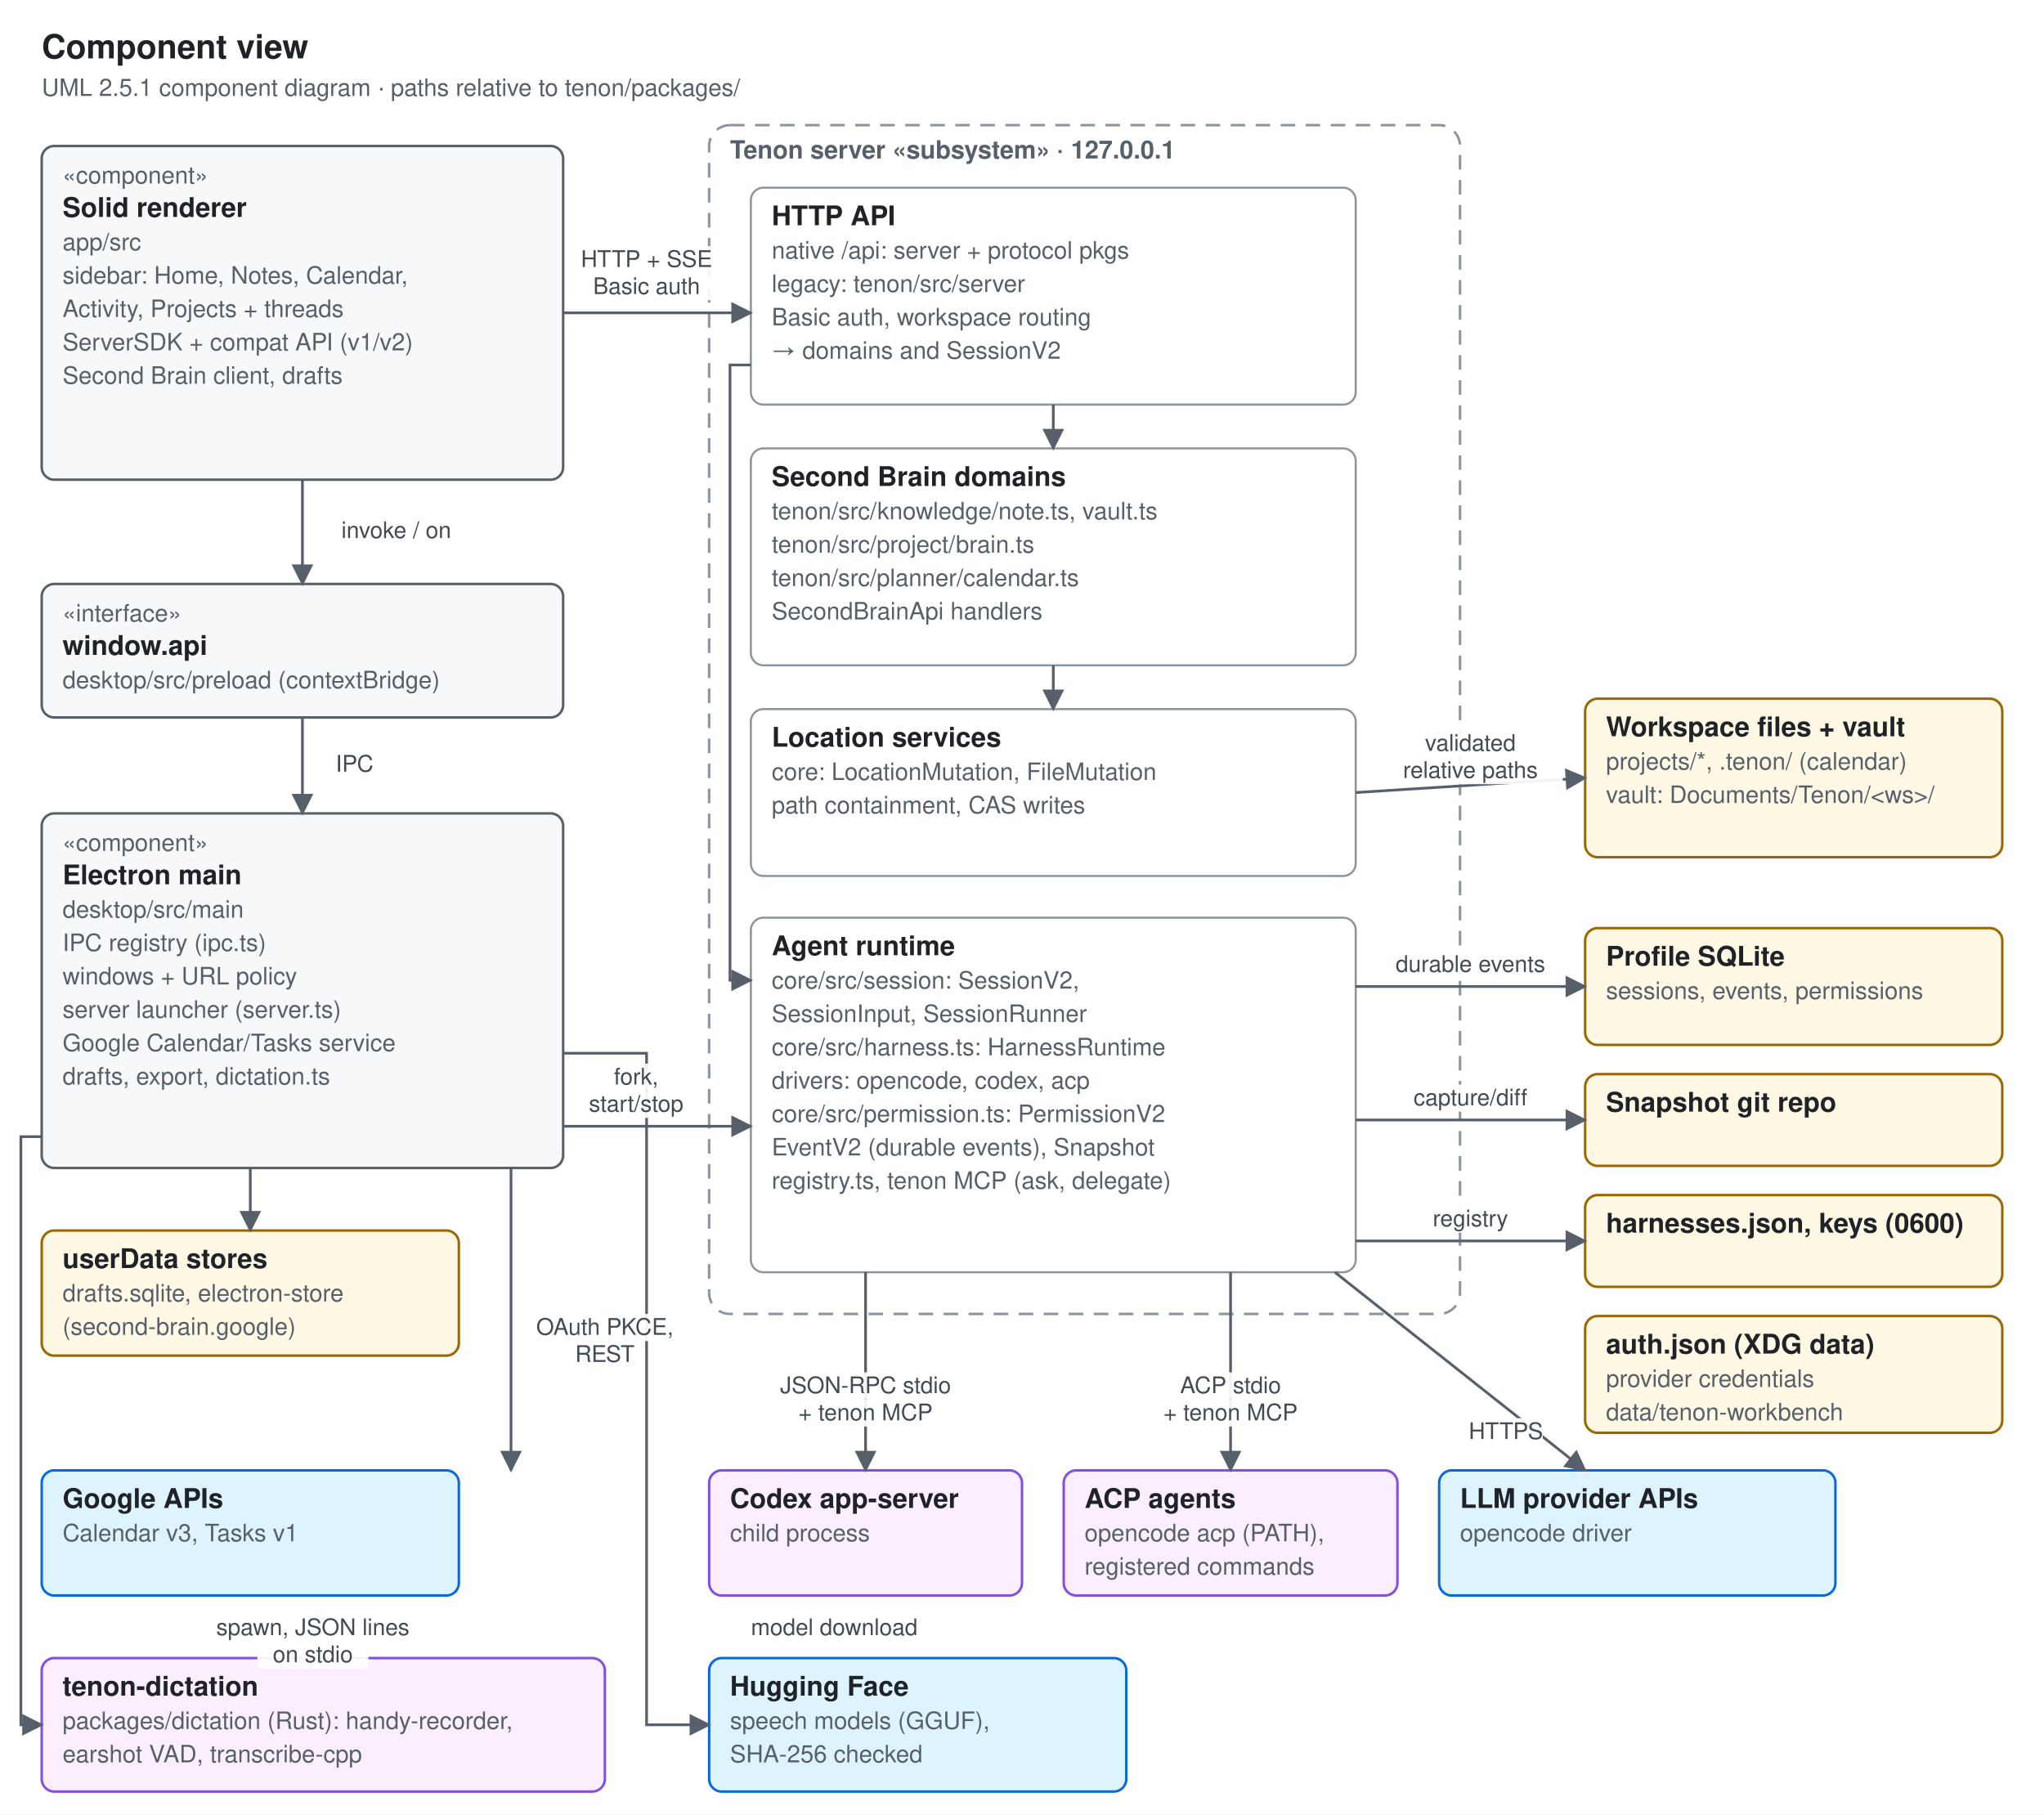
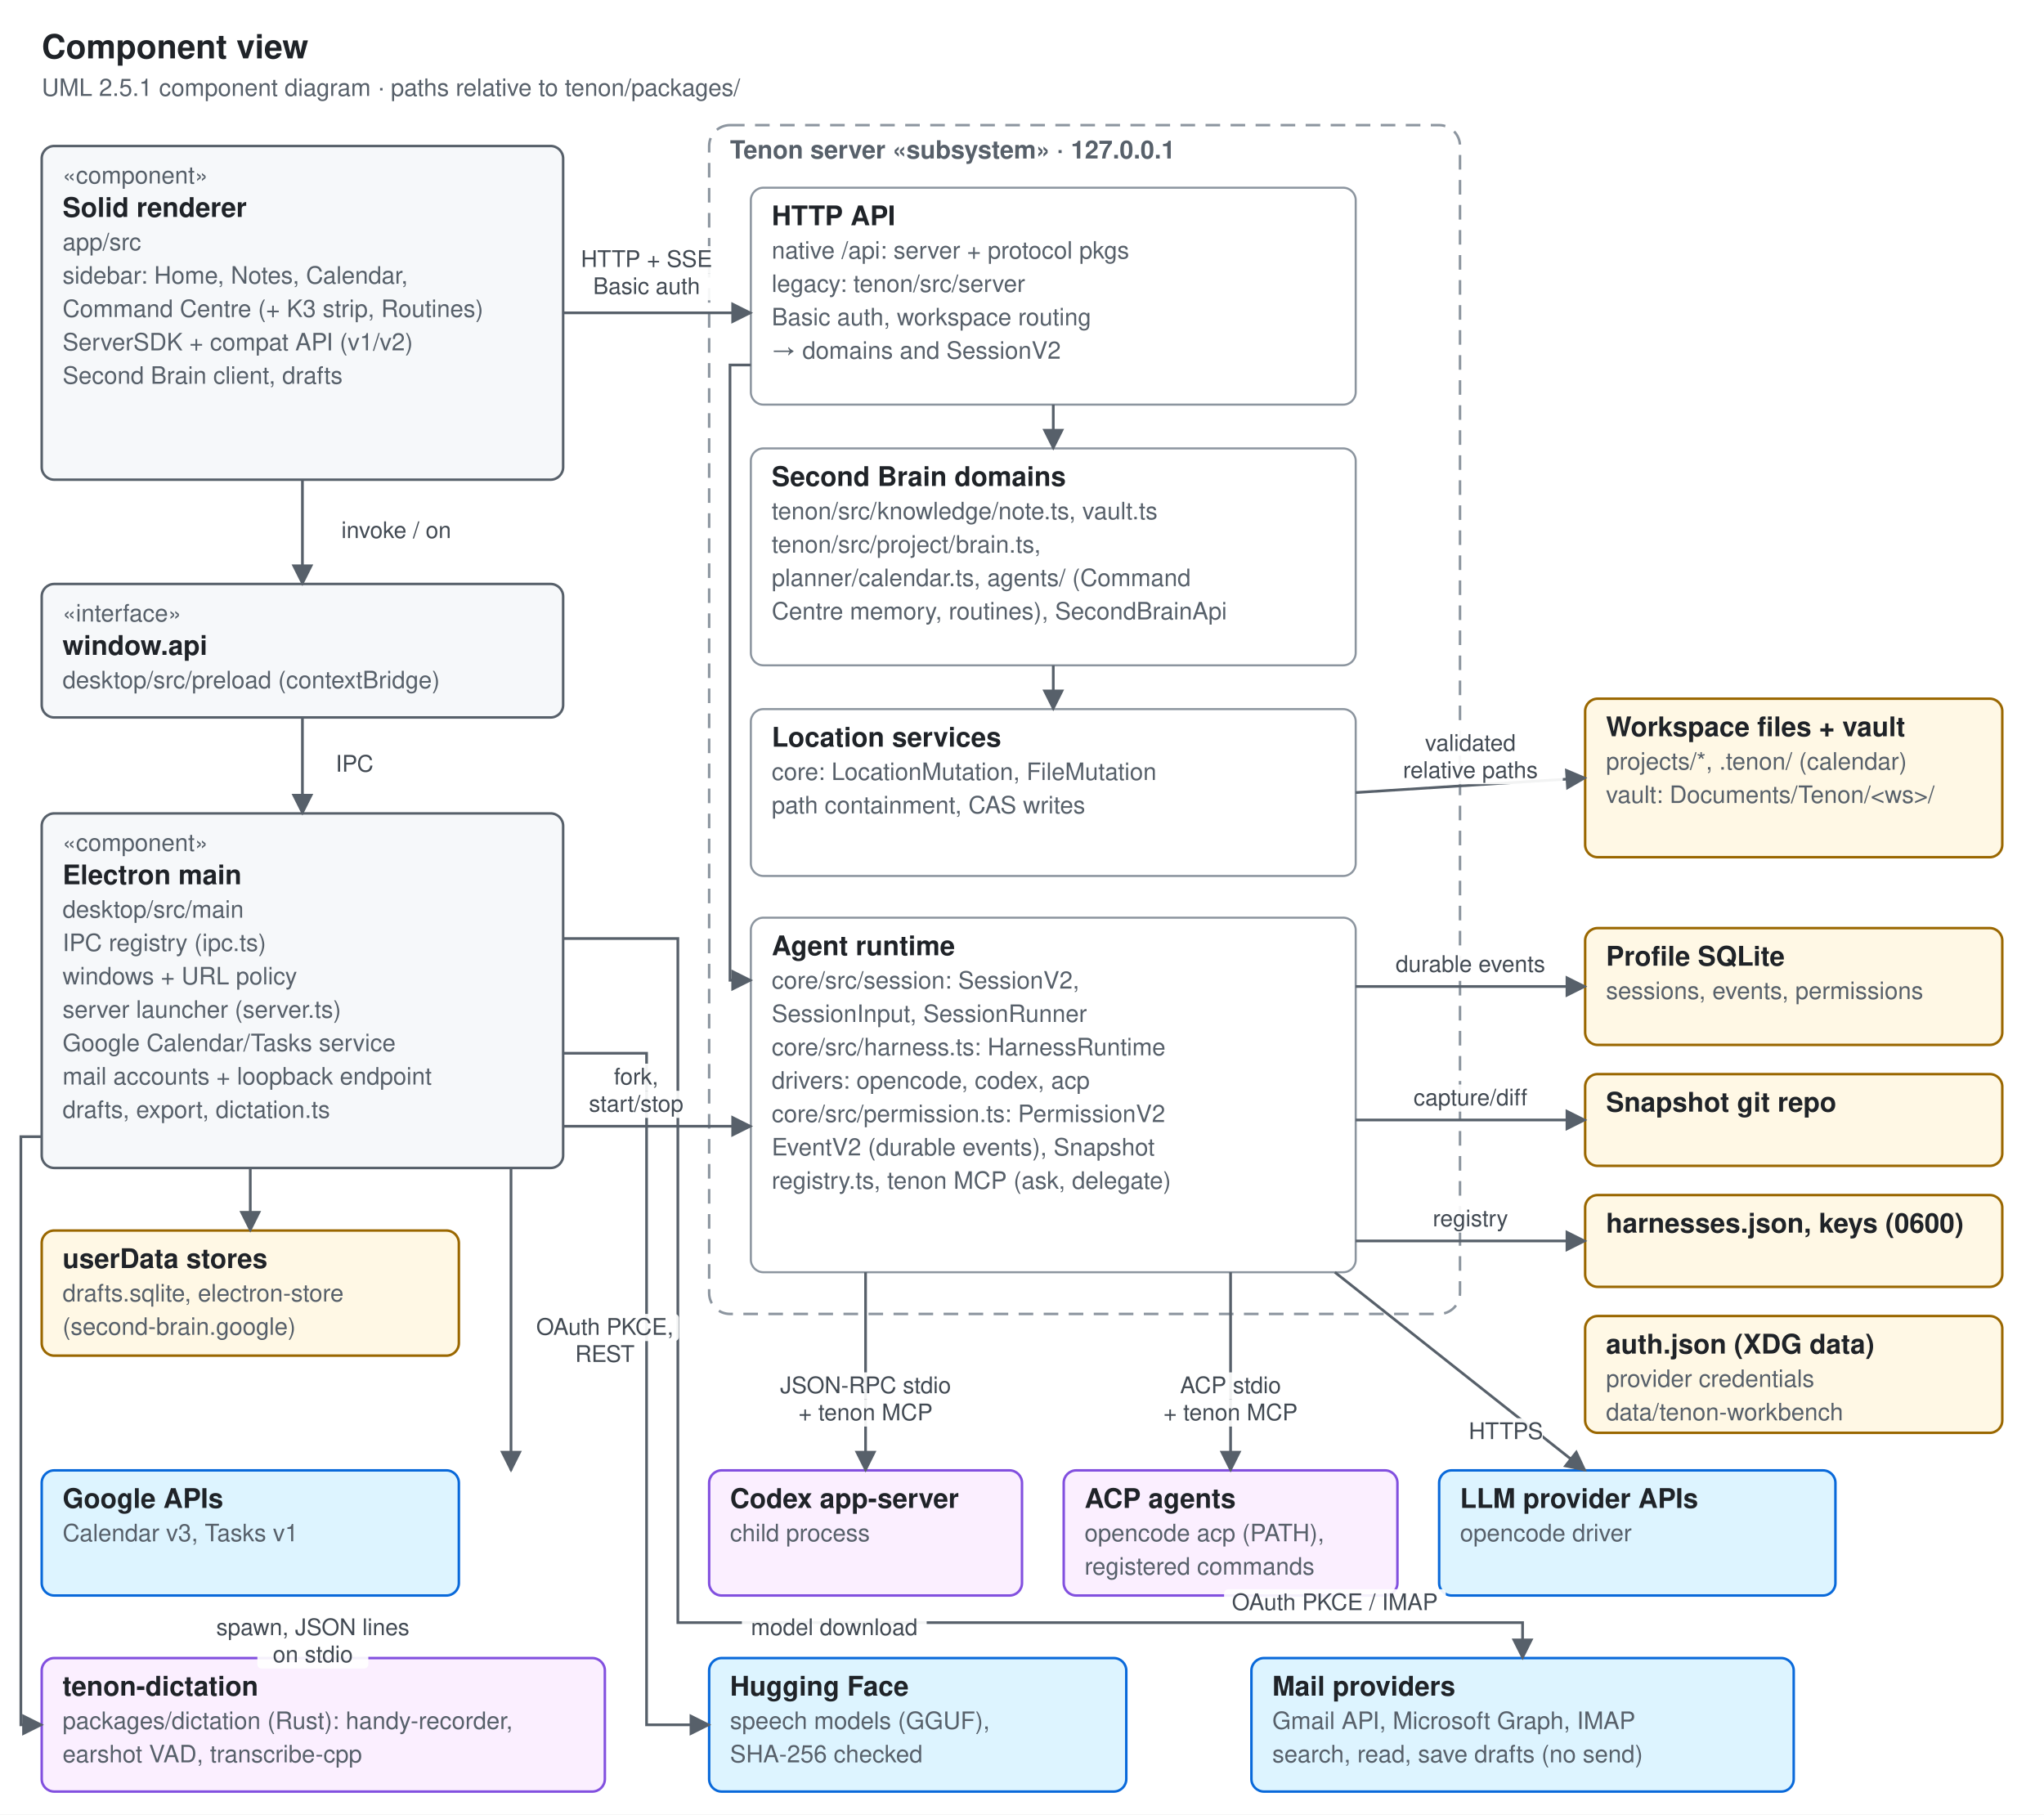
<svg xmlns="http://www.w3.org/2000/svg" viewBox="0 0 980 870" width="980" height="870" role="img" aria-labelledby="title desc">
  <style>
  .bg{fill:#ffffff}
  text{font-family:ui-sans-serif,system-ui,-apple-system,"Segoe UI",Helvetica,Arial,sans-serif;font-size:13px;fill:#1f2328}
  .t{font-weight:600}
  .s{font-size:11.5px;fill:#57606a}
  .h{font-size:16px;font-weight:600}
  .lbl{font-size:11px;fill:#424a53}
  .lblbg{fill:#ffffff;opacity:.92}
  .box{fill:#f6f8fa;stroke:#57606a;stroke-width:1.2}
  .sub{fill:#ffffff;stroke:#8c959f;stroke-width:1}
  .store{fill:#fff8e5;stroke:#9a6700;stroke-width:1.2}
  .ext{fill:#ddf4ff;stroke:#0969da;stroke-width:1.2}
  .proc{fill:#fbefff;stroke:#8250df;stroke-width:1.2}
  .zone{fill:none;stroke:#8c959f;stroke-width:1.2;stroke-dasharray:7 5}
  .zonet{font-size:12px;font-weight:600;fill:#57606a}
  .gapz{fill:#fff1f0;stroke:#cf222e;stroke-width:1.2}
  .e{fill:none;stroke:#57606a;stroke-width:1.3}
  .d{stroke-dasharray:5 4}
  .r{stroke:#cf222e}
  .sens{stroke:#bc4c00;stroke-width:2}
  .ah{fill:#57606a}
  .ahr{fill:#cf222e}
  .ahs{fill:#bc4c00}
  .life{stroke:#8c959f;stroke-width:1;stroke-dasharray:4 4}
  .act{fill:#eaeef2;stroke:#57606a;stroke-width:1}
  .frag{fill:none;stroke:#8c959f;stroke-width:1}
  .fragt{fill:#eaeef2;stroke:#8c959f;stroke-width:1}
  .dot{fill:#1f2328}
  .ring{fill:none;stroke:#1f2328;stroke-width:1.5}
  .dia{fill:#ffffff;stroke:#57606a;stroke-width:1.2}
  .bar{fill:#1f2328}
  @media (prefers-color-scheme: dark){
    .bg{fill:#0d1117}
    text{fill:#e6edf3}
    .s{fill:#9198a1} .lbl{fill:#c9d1d9} .lblbg{fill:#0d1117}
    .box{fill:#161b22;stroke:#8b949e} .sub{fill:#0d1117;stroke:#6e7681}
    .store{fill:#2b2111;stroke:#d29922} .ext{fill:#0c2d4a;stroke:#4493f8}
    .proc{fill:#271a3d;stroke:#ab7df8}
    .zone{stroke:#6e7681} .zonet{fill:#9198a1}
    .gapz{fill:#3a1517;stroke:#f85149}
    .e{stroke:#9198a1} .r{stroke:#f85149} .sens{stroke:#f0883e}
    .ah{fill:#9198a1} .ahr{fill:#f85149} .ahs{fill:#f0883e}
    .life{stroke:#6e7681} .act{fill:#21262d;stroke:#8b949e}
    .frag{stroke:#6e7681} .fragt{fill:#21262d;stroke:#6e7681}
    .dot{fill:#e6edf3} .ring{stroke:#e6edf3} .dia{fill:#0d1117;stroke:#8b949e} .bar{fill:#e6edf3}
  }
</style>
  <defs>
    <marker id="a" viewBox="0 0 10 10" refX="9" refY="5" markerWidth="8" markerHeight="8" orient="auto-start-reverse">
      <path class="ah" d="M0,0 L10,5 L0,10 z" />
    </marker>
    <marker id="ar" viewBox="0 0 10 10" refX="9" refY="5" markerWidth="8" markerHeight="8" orient="auto-start-reverse">
      <path class="ahr" d="M0,0 L10,5 L0,10 z" />
    </marker>
    <marker id="as" viewBox="0 0 10 10" refX="9" refY="5" markerWidth="8" markerHeight="8" orient="auto-start-reverse">
      <path class="ahs" d="M0,0 L10,5 L0,10 z" />
    </marker>
    <marker id="o" viewBox="0 0 10 10" refX="9" refY="5" markerWidth="9" markerHeight="9" orient="auto-start-reverse">
      <path class="e" d="M0,0 L10,5 L0,10" />
    </marker>
    <marker id="dm" viewBox="0 0 12 12" refX="1" refY="6" markerWidth="11" markerHeight="11" orient="auto-start-reverse">
      <path class="bar" d="M1,6 L6,1 L11,6 L6,11 z" />
    </marker>
  </defs>
  <rect class="bg" x="0" y="0" width="980" height="870" />
  <text x="20" y="28" text-anchor="start" class="h">Component view</text>
  <text x="20" y="46" text-anchor="start" class="s">UML 2.5.1 component diagram · paths relative to tenon/packages/</text>
  <rect class="box" x="20" y="70" width="250" height="160" rx="6" />
  <text x="30" y="88" text-anchor="start" class="s">«component»</text>
  <text x="30" y="104" text-anchor="start" class="t">Solid renderer</text>
  <text x="30" y="120" text-anchor="start" class="s">app/src</text>
  <text x="30" y="136" text-anchor="start" class="s">sidebar: Home, Notes, Calendar,</text>
-   <text x="30" y="152" text-anchor="start" class="s">Activity, Projects + threads</text>
+   <text x="30" y="152" text-anchor="start" class="s">Command Centre (+ K3 strip, Routines)</text>
  <text x="30" y="168" text-anchor="start" class="s">ServerSDK + compat API (v1/v2)</text>
  <text x="30" y="184" text-anchor="start" class="s">Second Brain client, drafts</text>
  <rect class="box" x="20" y="280" width="250" height="64" rx="6" />
  <text x="30" y="298" text-anchor="start" class="s">«interface»</text>
  <text x="30" y="314" text-anchor="start" class="t">window.api</text>
  <text x="30" y="330" text-anchor="start" class="s">desktop/src/preload (contextBridge)</text>
  <rect class="box" x="20" y="390" width="250" height="170" rx="6" />
  <text x="30" y="408" text-anchor="start" class="s">«component»</text>
  <text x="30" y="424" text-anchor="start" class="t">Electron main</text>
  <text x="30" y="440" text-anchor="start" class="s">desktop/src/main</text>
  <text x="30" y="456" text-anchor="start" class="s">IPC registry (ipc.ts)</text>
  <text x="30" y="472" text-anchor="start" class="s">windows + URL policy</text>
  <text x="30" y="488" text-anchor="start" class="s">server launcher (server.ts)</text>
  <text x="30" y="504" text-anchor="start" class="s">Google Calendar/Tasks service</text>
-   <text x="30" y="520" text-anchor="start" class="s">drafts, export, dictation.ts</text>
+   <text x="30" y="520" text-anchor="start" class="s">mail accounts + loopback endpoint</text>
+   <text x="30" y="536" text-anchor="start" class="s">drafts, export, dictation.ts</text>
  <rect class="store" x="20" y="590" width="200" height="60" rx="6" />
  <text x="30" y="608" text-anchor="start" class="t">userData stores</text>
  <text x="30" y="624" text-anchor="start" class="s">drafts.sqlite, electron-store</text>
  <text x="30" y="640" text-anchor="start" class="s">(second-brain.google)</text>
  <rect class="zone" x="340" y="60" width="360" height="570" rx="10" />
  <text x="350" y="76" text-anchor="start" class="zonet">Tenon server «subsystem» · 127.0.0.1</text>
  <rect class="sub" x="360" y="90" width="290" height="104" rx="6" />
  <text x="370" y="108" text-anchor="start" class="t">HTTP API</text>
  <text x="370" y="124" text-anchor="start" class="s">native /api: server + protocol pkgs</text>
  <text x="370" y="140" text-anchor="start" class="s">legacy: tenon/src/server</text>
  <text x="370" y="156" text-anchor="start" class="s">Basic auth, workspace routing</text>
  <text x="370" y="172" text-anchor="start" class="s">→ domains and SessionV2</text>
  <rect class="sub" x="360" y="215" width="290" height="104" rx="6" />
  <text x="370" y="233" text-anchor="start" class="t">Second Brain domains</text>
  <text x="370" y="249" text-anchor="start" class="s">tenon/src/knowledge/note.ts, vault.ts</text>
-   <text x="370" y="265" text-anchor="start" class="s">tenon/src/project/brain.ts</text>
-   <text x="370" y="281" text-anchor="start" class="s">tenon/src/planner/calendar.ts</text>
-   <text x="370" y="297" text-anchor="start" class="s">SecondBrainApi handlers</text>
+   <text x="370" y="265" text-anchor="start" class="s">tenon/src/project/brain.ts,</text>
+   <text x="370" y="281" text-anchor="start" class="s">planner/calendar.ts, agents/ (Command</text>
+   <text x="370" y="297" text-anchor="start" class="s">Centre memory, routines), SecondBrainApi</text>
  <rect class="sub" x="360" y="340" width="290" height="80" rx="6" />
  <text x="370" y="358" text-anchor="start" class="t">Location services</text>
  <text x="370" y="374" text-anchor="start" class="s">core: LocationMutation, FileMutation</text>
  <text x="370" y="390" text-anchor="start" class="s">path containment, CAS writes</text>
  <rect class="sub" x="360" y="440" width="290" height="170" rx="6" />
  <text x="370" y="458" text-anchor="start" class="t">Agent runtime</text>
  <text x="370" y="474" text-anchor="start" class="s">core/src/session: SessionV2,</text>
  <text x="370" y="490" text-anchor="start" class="s">SessionInput, SessionRunner</text>
  <text x="370" y="506" text-anchor="start" class="s">core/src/harness.ts: HarnessRuntime</text>
  <text x="370" y="522" text-anchor="start" class="s">drivers: opencode, codex, acp</text>
  <text x="370" y="538" text-anchor="start" class="s">core/src/permission.ts: PermissionV2</text>
  <text x="370" y="554" text-anchor="start" class="s">EventV2 (durable events), Snapshot</text>
  <text x="370" y="570" text-anchor="start" class="s">registry.ts, tenon MCP (ask, delegate)</text>
  <rect class="store" x="760" y="335" width="200" height="76" rx="6" />
  <text x="770" y="353" text-anchor="start" class="t">Workspace files + vault</text>
  <text x="770" y="369" text-anchor="start" class="s">projects/*, .tenon/ (calendar)</text>
  <text x="770" y="385" text-anchor="start" class="s">vault: Documents/Tenon/&lt;ws&gt;/</text>
  <rect class="store" x="760" y="445" width="200" height="56" rx="6" />
  <text x="770" y="463" text-anchor="start" class="t">Profile SQLite</text>
  <text x="770" y="479" text-anchor="start" class="s">sessions, events, permissions</text>
  <rect class="store" x="760" y="515" width="200" height="44" rx="6" />
  <text x="770" y="533" text-anchor="start" class="t">Snapshot git repo</text>
  <rect class="store" x="760" y="573" width="200" height="44" rx="6" />
  <text x="770" y="591" text-anchor="start" class="t">harnesses.json, keys (0600)</text>
  <rect class="store" x="760" y="631" width="200" height="56" rx="6" />
  <text x="770" y="649" text-anchor="start" class="t">auth.json (XDG data)</text>
  <text x="770" y="665" text-anchor="start" class="s">provider credentials</text>
  <text x="770" y="681" text-anchor="start" class="s">data/tenon-workbench</text>
  <rect class="ext" x="20" y="705" width="200" height="60" rx="6" />
  <text x="30" y="723" text-anchor="start" class="t">Google APIs</text>
  <text x="30" y="739" text-anchor="start" class="s">Calendar v3, Tasks v1</text>
  <rect class="proc" x="340" y="705" width="150" height="60" rx="6" />
  <text x="350" y="723" text-anchor="start" class="t">Codex app-server</text>
  <text x="350" y="739" text-anchor="start" class="s">child process</text>
  <rect class="proc" x="510" y="705" width="160" height="60" rx="6" />
  <text x="520" y="723" text-anchor="start" class="t">ACP agents</text>
  <text x="520" y="739" text-anchor="start" class="s">opencode acp (PATH),</text>
  <text x="520" y="755" text-anchor="start" class="s">registered commands</text>
  <rect class="ext" x="690" y="705" width="190" height="60" rx="6" />
  <text x="700" y="723" text-anchor="start" class="t">LLM provider APIs</text>
  <text x="700" y="739" text-anchor="start" class="s">opencode driver</text>
  <path class="e " d="M145,230 L145,280" marker-end="url(#a)" />
  <path class="e " d="M145,344 L145,390" marker-end="url(#a)" />
  <path class="e " d="M120,560 L120,590" marker-end="url(#a)" />
  <path class="e " d="M245,560 L245,705" marker-end="url(#a)" />
  <path class="e " d="M270,150 L360,150" marker-end="url(#a)" />
  <path class="e " d="M270,540 L360,540" marker-end="url(#a)" />
  <path class="e " d="M505,194 L505,215" marker-end="url(#a)" />
  <path class="e " d="M505,319 L505,340" marker-end="url(#a)" />
  <path class="e " d="M360,175 L350,175 L350,470 L360,470" marker-end="url(#a)" />
  <path class="e " d="M650,380 L760,373" marker-end="url(#a)" />
  <path class="e " d="M650,473 L760,473" marker-end="url(#a)" />
  <path class="e " d="M650,537 L760,537" marker-end="url(#a)" />
  <path class="e " d="M650,595 L760,595" marker-end="url(#a)" />
  <path class="e " d="M415,610 L415,705" marker-end="url(#a)" />
  <path class="e " d="M590,610 L590,705" marker-end="url(#a)" />
  <path class="e " d="M640,610 L760,705" marker-end="url(#a)" />
  <rect class="proc" x="20" y="795" width="270" height="64" rx="6" />
  <text x="30" y="813" text-anchor="start" class="t">tenon-dictation</text>
  <text x="30" y="829" text-anchor="start" class="s">packages/dictation (Rust): handy-recorder,</text>
  <text x="30" y="845" text-anchor="start" class="s">earshot VAD, transcribe-cpp</text>
  <rect class="ext" x="340" y="795" width="200" height="64" rx="6" />
  <text x="350" y="813" text-anchor="start" class="t">Hugging Face</text>
  <text x="350" y="829" text-anchor="start" class="s">speech models (GGUF),</text>
  <text x="350" y="845" text-anchor="start" class="s">SHA-256 checked</text>
+   <rect class="ext" x="600" y="795" width="260" height="64" rx="6" />
+   <text x="610" y="813" text-anchor="start" class="t">Mail providers</text>
+   <text x="610" y="829" text-anchor="start" class="s">Gmail API, Microsoft Graph, IMAP</text>
+   <text x="610" y="845" text-anchor="start" class="s">search, read, save drafts (no send)</text>
+   <path class="e " d="M270,450 L325,450 L325,778 L730,778 L730,795" marker-end="url(#a)" />
  <path class="e " d="M20,545 L10,545 L10,827 L20,827" marker-end="url(#a)" />
  <path class="e " d="M270,505 L310,505 L310,827 L340,827" marker-end="url(#a)" />
  <rect class="lblbg" x="154.6" y="248.0" width="70.9" height="13" rx="2" />
  <text class="lbl" x="190" y="258" text-anchor="middle">invoke / on</text>
  <rect class="lblbg" x="158.2" y="360.0" width="23.7" height="13" rx="2" />
  <text class="lbl" x="170" y="370" text-anchor="middle">IPC</text>
  <rect class="lblbg" x="254.6" y="630.0" width="70.9" height="13" rx="2" />
  <text class="lbl" x="290" y="640" text-anchor="middle">OAuth PKCE,</text>
  <rect class="lblbg" x="275.2" y="643.0" width="29.6" height="13" rx="2" />
  <text class="lbl" x="290" y="653" text-anchor="middle">REST</text>
  <rect class="lblbg" x="277.5" y="118.0" width="65.0" height="13" rx="2" />
  <text class="lbl" x="310" y="128" text-anchor="middle">HTTP + SSE</text>
  <rect class="lblbg" x="277.5" y="131.0" width="65.0" height="13" rx="2" />
  <text class="lbl" x="310" y="141" text-anchor="middle">Basic auth</text>
  <rect class="lblbg" x="287.2" y="510.0" width="35.5" height="13" rx="2" />
  <text class="lbl" x="305" y="520" text-anchor="middle">fork,</text>
  <rect class="lblbg" x="272.5" y="523.0" width="65.0" height="13" rx="2" />
  <text class="lbl" x="305" y="533" text-anchor="middle">start/stop</text>
  <rect class="lblbg" x="675.5" y="350.0" width="59.1" height="13" rx="2" />
  <text class="lbl" x="705" y="360" text-anchor="middle">validated</text>
  <rect class="lblbg" x="660.7" y="363.0" width="88.6" height="13" rx="2" />
  <text class="lbl" x="705" y="373" text-anchor="middle">relative paths</text>
  <rect class="lblbg" x="660.7" y="456.0" width="88.6" height="13" rx="2" />
  <text class="lbl" x="705" y="466" text-anchor="middle">durable events</text>
  <rect class="lblbg" x="666.6" y="520.0" width="76.8" height="13" rx="2" />
  <text class="lbl" x="705" y="530" text-anchor="middle">capture/diff</text>
  <rect class="lblbg" x="678.4" y="578.0" width="53.2" height="13" rx="2" />
  <text class="lbl" x="705" y="588" text-anchor="middle">registry</text>
  <rect class="lblbg" x="370.7" y="658.0" width="88.6" height="13" rx="2" />
  <text class="lbl" x="415" y="668" text-anchor="middle">JSON-RPC stdio</text>
  <rect class="lblbg" x="379.6" y="671.0" width="70.9" height="13" rx="2" />
  <text class="lbl" x="415" y="681" text-anchor="middle">+ tenon MCP</text>
  <rect class="lblbg" x="560.5" y="658.0" width="59.1" height="13" rx="2" />
  <text class="lbl" x="590" y="668" text-anchor="middle">ACP stdio</text>
  <rect class="lblbg" x="554.5" y="671.0" width="70.9" height="13" rx="2" />
  <text class="lbl" x="590" y="681" text-anchor="middle">+ tenon MCP</text>
  <rect class="lblbg" x="704.2" y="680.0" width="35.5" height="13" rx="2" />
  <text class="lbl" x="722" y="690" text-anchor="middle">HTTPS</text>
+   <rect class="lblbg" x="586.9" y="762.0" width="106.3" height="13" rx="2" />
+   <text class="lbl" x="640" y="772" text-anchor="middle">OAuth PKCE / IMAP</text>
  <rect class="lblbg" x="96.8" y="774.0" width="106.3" height="13" rx="2" />
  <text class="lbl" x="150" y="784" text-anchor="middle">spawn, JSON lines</text>
  <rect class="lblbg" x="123.4" y="787.0" width="53.2" height="13" rx="2" />
  <text class="lbl" x="150" y="797" text-anchor="middle">on stdio</text>
  <rect class="lblbg" x="355.7" y="774.0" width="88.6" height="13" rx="2" />
  <text class="lbl" x="400" y="784" text-anchor="middle">model download</text>
</svg>
